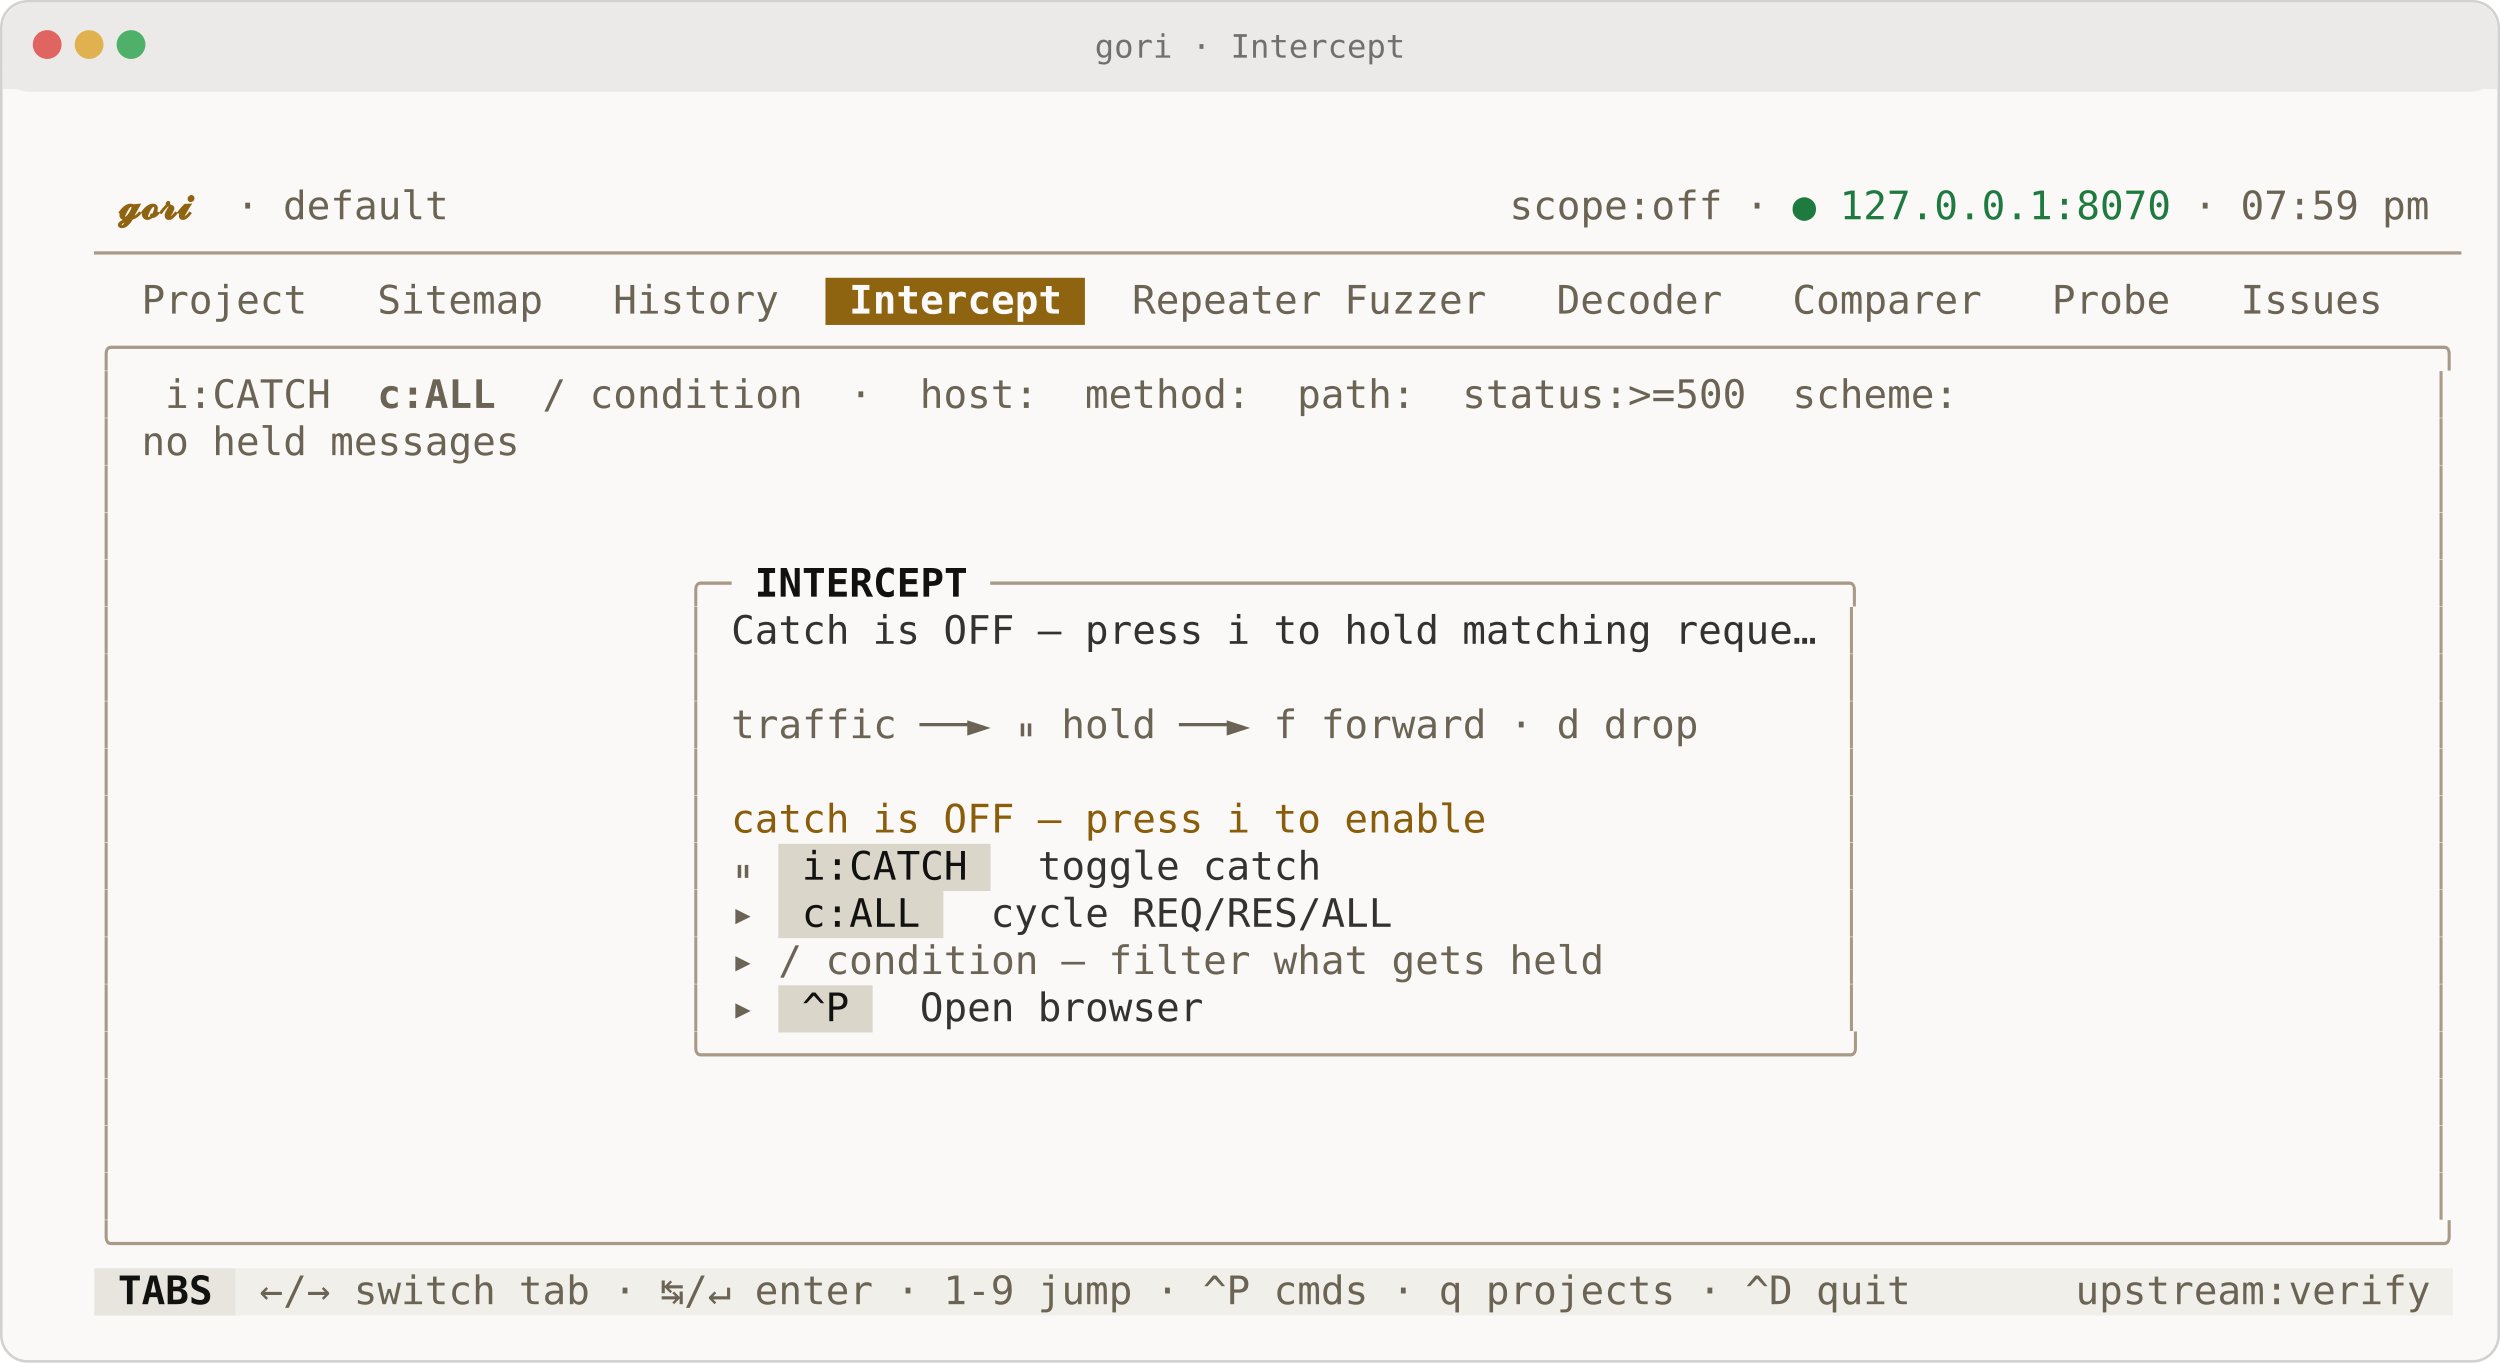
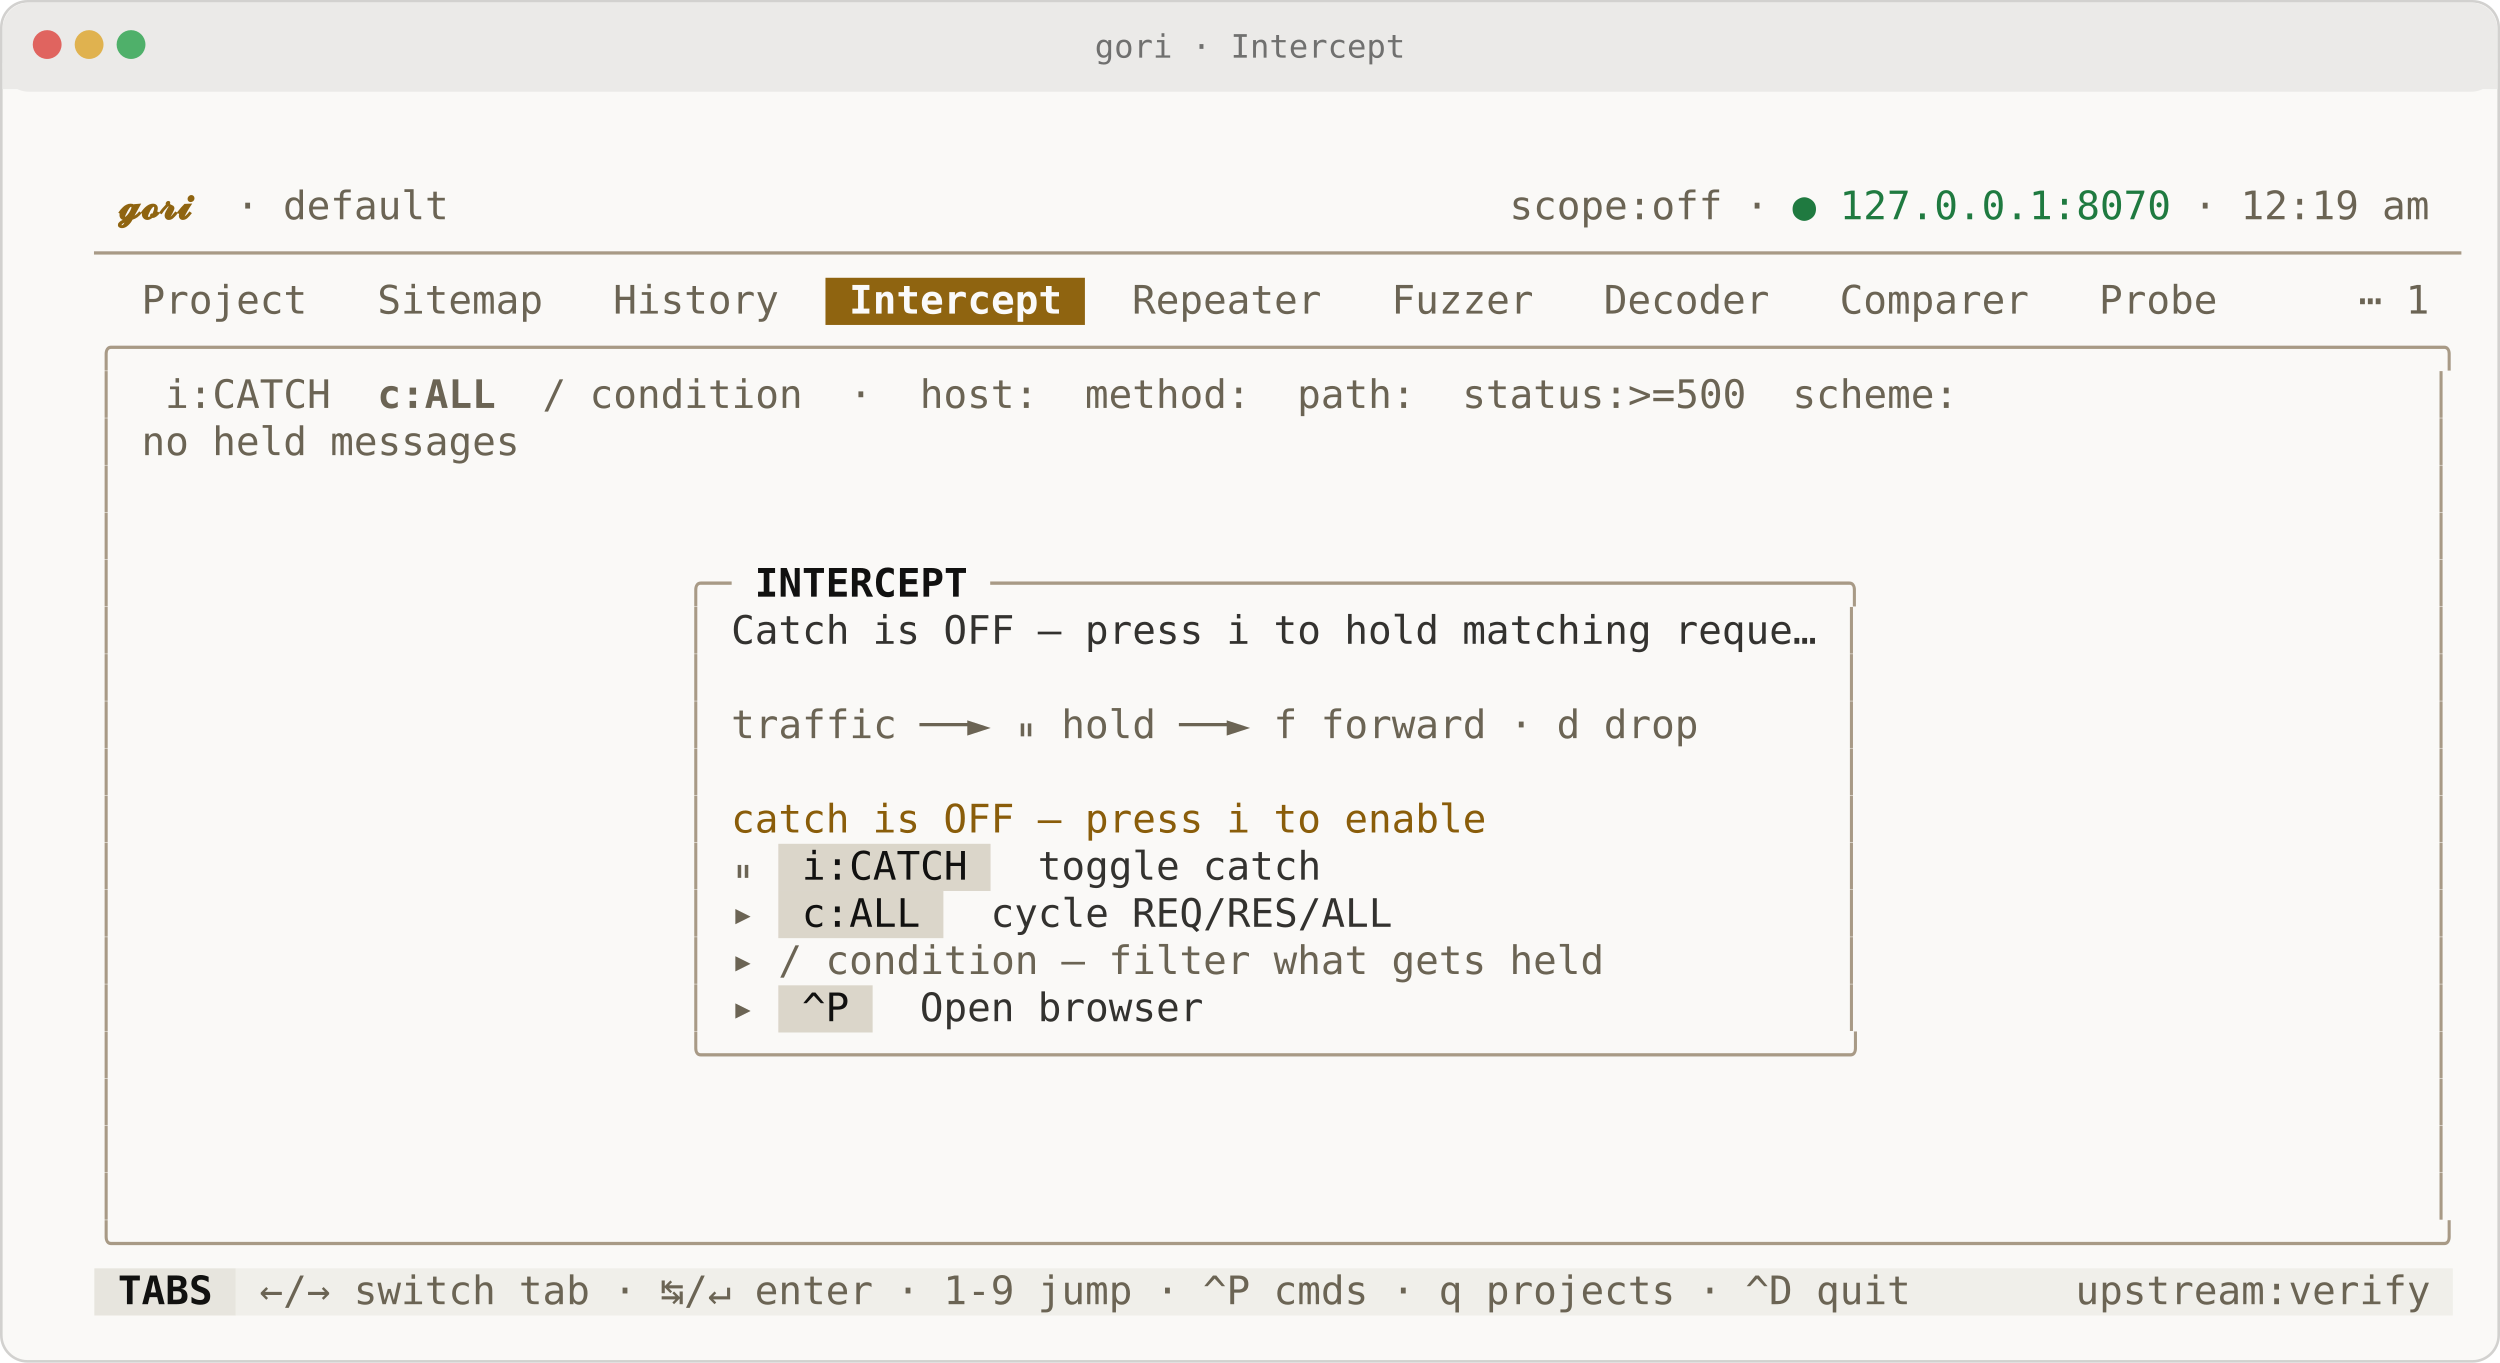
<svg xmlns="http://www.w3.org/2000/svg" width="954" height="520" viewBox="0 0 954.0 520.0" font-family="ui-monospace,'SF Mono','JetBrains Mono',Menlo,Consolas,monospace" font-size="15.0px" role="img" aria-label="gori · Intercept">
  <rect x="0.5" y="0.5" width="953.0" height="519.0" rx="10" ry="10" fill="#faf9f7" stroke="#d2d1cf" stroke-width="1" />
  <rect x="1" y="1" width="952.0" height="34.0" rx="10" ry="10" fill="#ebeae8" />
  <rect x="1" y="24.0" width="952.0" height="10" fill="#ebeae8" />
  <circle cx="18.0" cy="17.0" r="5.5" fill="#e0645f" />
  <circle cx="34.0" cy="17.0" r="5.5" fill="#e0b24f" />
  <circle cx="50.0" cy="17.0" r="5.5" fill="#4fb06a" />
  <text x="477.0" y="22.0" text-anchor="middle" fill="#70706f" font-size="12.3px">gori · Intercept</text>
  <rect x="315.00" y="106.00" width="99.00" height="18.00" fill="#8f6410" />
  <rect x="297.00" y="322.00" width="81.00" height="18.00" fill="#dbd6ca" />
  <rect x="297.00" y="340.00" width="63.00" height="18.00" fill="#dbd6ca" />
  <rect x="297.00" y="376.00" width="36.00" height="18.00" fill="#dbd6ca" />
  <rect x="36.00" y="484.00" width="54.00" height="18.00" fill="#e7e5de" />
  <rect x="90.00" y="484.00" width="846.00" height="18.00" fill="#f0efea" />
  <text x="45.00" y="83.68" textLength="36.00" lengthAdjust="spacingAndGlyphs" fill="#8f6410" font-weight="700" xml:space="preserve">𝓰𝓸𝓻𝓲</text>
  <text x="90.00" y="83.68" textLength="9.00" lengthAdjust="spacingAndGlyphs" fill="#6b6454" xml:space="preserve">·</text>
  <text x="108.00" y="83.68" textLength="63.00" lengthAdjust="spacingAndGlyphs" fill="#6b6454" xml:space="preserve">default</text>
  <text x="576.00" y="83.68" textLength="81.00" lengthAdjust="spacingAndGlyphs" fill="#6b6454" xml:space="preserve">scope:off</text>
  <text x="666.00" y="83.68" textLength="9.00" lengthAdjust="spacingAndGlyphs" fill="#6b6454" xml:space="preserve">·</text>
  <text x="684.00" y="83.68" textLength="9.00" lengthAdjust="spacingAndGlyphs" fill="#1f7a40" xml:space="preserve">●</text>
  <text x="702.00" y="83.68" textLength="126.00" lengthAdjust="spacingAndGlyphs" fill="#1f7a40" xml:space="preserve">127.0.0.1:8070</text>
  <text x="837.00" y="83.68" textLength="9.00" lengthAdjust="spacingAndGlyphs" fill="#6b6454" xml:space="preserve">·</text>
-   <text x="855.00" y="83.68" textLength="45.00" lengthAdjust="spacingAndGlyphs" fill="#6b6454" xml:space="preserve">07:59</text>
-   <text x="909.00" y="83.68" textLength="18.00" lengthAdjust="spacingAndGlyphs" fill="#6b6454" xml:space="preserve">pm</text>
+   <text x="855.00" y="83.68" textLength="45.00" lengthAdjust="spacingAndGlyphs" fill="#6b6454" xml:space="preserve">12:19</text>
+   <text x="909.00" y="83.68" textLength="18.00" lengthAdjust="spacingAndGlyphs" fill="#6b6454" xml:space="preserve">am</text>
  <text x="36.00" y="101.68" textLength="900.00" lengthAdjust="spacingAndGlyphs" fill="#a89a86" xml:space="preserve">────────────────────────────────────────────────────────────────────────────────────────────────────</text>
  <text x="54.00" y="119.68" textLength="63.00" lengthAdjust="spacingAndGlyphs" fill="#6b6454" xml:space="preserve">Project</text>
  <text x="144.00" y="119.68" textLength="63.00" lengthAdjust="spacingAndGlyphs" fill="#6b6454" xml:space="preserve">Sitemap</text>
  <text x="234.00" y="119.68" textLength="63.00" lengthAdjust="spacingAndGlyphs" fill="#6b6454" xml:space="preserve">History</text>
  <text x="324.00" y="119.68" textLength="81.00" lengthAdjust="spacingAndGlyphs" fill="#fafafa" font-weight="700" xml:space="preserve">Intercept</text>
-   <text x="432.00" y="119.68" textLength="54.00" lengthAdjust="spacingAndGlyphs" fill="#6b6454" xml:space="preserve">Repeater</text>
-   <text x="513.00" y="119.68" textLength="54.00" lengthAdjust="spacingAndGlyphs" fill="#6b6454" xml:space="preserve">Fuzzer</text>
-   <text x="594.00" y="119.68" textLength="63.00" lengthAdjust="spacingAndGlyphs" fill="#6b6454" xml:space="preserve">Decoder</text>
-   <text x="684.00" y="119.68" textLength="72.00" lengthAdjust="spacingAndGlyphs" fill="#6b6454" xml:space="preserve">Comparer</text>
-   <text x="783.00" y="119.68" textLength="45.00" lengthAdjust="spacingAndGlyphs" fill="#6b6454" xml:space="preserve">Probe</text>
-   <text x="855.00" y="119.68" textLength="72.00" lengthAdjust="spacingAndGlyphs" fill="#6b6454" xml:space="preserve">Issues</text>
+   <text x="432.00" y="119.68" textLength="72.00" lengthAdjust="spacingAndGlyphs" fill="#6b6454" xml:space="preserve">Repeater</text>
+   <text x="531.00" y="119.68" textLength="54.00" lengthAdjust="spacingAndGlyphs" fill="#6b6454" xml:space="preserve">Fuzzer</text>
+   <text x="612.00" y="119.68" textLength="63.00" lengthAdjust="spacingAndGlyphs" fill="#6b6454" xml:space="preserve">Decoder</text>
+   <text x="702.00" y="119.68" textLength="72.00" lengthAdjust="spacingAndGlyphs" fill="#6b6454" xml:space="preserve">Comparer</text>
+   <text x="801.00" y="119.68" textLength="45.00" lengthAdjust="spacingAndGlyphs" fill="#6b6454" xml:space="preserve">Probe</text>
+   <text x="900.00" y="119.68" textLength="9.00" lengthAdjust="spacingAndGlyphs" fill="#6b6454" xml:space="preserve">⋯</text>
+   <text x="918.00" y="119.68" textLength="9.00" lengthAdjust="spacingAndGlyphs" fill="#6b6454" xml:space="preserve">1</text>
  <text x="36.00" y="137.68" textLength="900.00" lengthAdjust="spacingAndGlyphs" fill="#a89a86" xml:space="preserve">╭──────────────────────────────────────────────────────────────────────────────────────────────────╮</text>
  <text x="36.00" y="155.68" textLength="9.00" lengthAdjust="spacingAndGlyphs" fill="#a89a86" xml:space="preserve">│</text>
  <text x="63.00" y="155.68" textLength="63.00" lengthAdjust="spacingAndGlyphs" fill="#6b6454" xml:space="preserve">i:CATCH</text>
  <text x="144.00" y="155.68" textLength="45.00" lengthAdjust="spacingAndGlyphs" fill="#6b6454" font-weight="700" xml:space="preserve">c:ALL</text>
  <text x="207.00" y="155.68" textLength="9.00" lengthAdjust="spacingAndGlyphs" fill="#6b6454" xml:space="preserve">/</text>
  <text x="225.00" y="155.68" textLength="81.00" lengthAdjust="spacingAndGlyphs" fill="#6b6454" xml:space="preserve">condition</text>
  <text x="324.00" y="155.68" textLength="9.00" lengthAdjust="spacingAndGlyphs" fill="#6b6454" xml:space="preserve">·</text>
  <text x="351.00" y="155.68" textLength="45.00" lengthAdjust="spacingAndGlyphs" fill="#6b6454" xml:space="preserve">host:</text>
  <text x="414.00" y="155.68" textLength="63.00" lengthAdjust="spacingAndGlyphs" fill="#6b6454" xml:space="preserve">method:</text>
  <text x="495.00" y="155.68" textLength="45.00" lengthAdjust="spacingAndGlyphs" fill="#6b6454" xml:space="preserve">path:</text>
  <text x="558.00" y="155.68" textLength="108.00" lengthAdjust="spacingAndGlyphs" fill="#6b6454" xml:space="preserve">status:&gt;=500</text>
  <text x="684.00" y="155.68" textLength="63.00" lengthAdjust="spacingAndGlyphs" fill="#6b6454" xml:space="preserve">scheme:</text>
  <text x="927.00" y="155.68" textLength="9.00" lengthAdjust="spacingAndGlyphs" fill="#a89a86" xml:space="preserve">│</text>
  <text x="36.00" y="173.68" textLength="9.00" lengthAdjust="spacingAndGlyphs" fill="#a89a86" xml:space="preserve">│</text>
  <text x="54.00" y="173.68" textLength="18.00" lengthAdjust="spacingAndGlyphs" fill="#6b6454" xml:space="preserve">no</text>
  <text x="81.00" y="173.68" textLength="36.00" lengthAdjust="spacingAndGlyphs" fill="#6b6454" xml:space="preserve">held</text>
  <text x="126.00" y="173.68" textLength="72.00" lengthAdjust="spacingAndGlyphs" fill="#6b6454" xml:space="preserve">messages</text>
  <text x="927.00" y="173.68" textLength="9.00" lengthAdjust="spacingAndGlyphs" fill="#a89a86" xml:space="preserve">│</text>
  <text x="36.00" y="191.68" textLength="9.00" lengthAdjust="spacingAndGlyphs" fill="#a89a86" xml:space="preserve">│</text>
  <text x="927.00" y="191.68" textLength="9.00" lengthAdjust="spacingAndGlyphs" fill="#a89a86" xml:space="preserve">│</text>
  <text x="36.00" y="209.68" textLength="9.00" lengthAdjust="spacingAndGlyphs" fill="#a89a86" xml:space="preserve">│</text>
  <text x="927.00" y="209.68" textLength="9.00" lengthAdjust="spacingAndGlyphs" fill="#a89a86" xml:space="preserve">│</text>
  <text x="36.00" y="227.68" textLength="9.00" lengthAdjust="spacingAndGlyphs" fill="#a89a86" xml:space="preserve">│</text>
  <text x="261.00" y="227.68" textLength="18.00" lengthAdjust="spacingAndGlyphs" fill="#a89a86" xml:space="preserve">╭─</text>
  <text x="288.00" y="227.68" textLength="81.00" lengthAdjust="spacingAndGlyphs" fill="#111110" font-weight="700" xml:space="preserve">INTERCEPT</text>
  <text x="378.00" y="227.68" textLength="333.00" lengthAdjust="spacingAndGlyphs" fill="#a89a86" xml:space="preserve">────────────────────────────────────╮</text>
  <text x="927.00" y="227.68" textLength="9.00" lengthAdjust="spacingAndGlyphs" fill="#a89a86" xml:space="preserve">│</text>
  <text x="36.00" y="245.68" textLength="9.00" lengthAdjust="spacingAndGlyphs" fill="#a89a86" xml:space="preserve">│</text>
  <text x="261.00" y="245.68" textLength="9.00" lengthAdjust="spacingAndGlyphs" fill="#a89a86" xml:space="preserve">│</text>
  <text x="279.00" y="245.68" textLength="45.00" lengthAdjust="spacingAndGlyphs" fill="#33322f" xml:space="preserve">Catch</text>
  <text x="333.00" y="245.68" textLength="18.00" lengthAdjust="spacingAndGlyphs" fill="#33322f" xml:space="preserve">is</text>
  <text x="360.00" y="245.68" textLength="27.00" lengthAdjust="spacingAndGlyphs" fill="#33322f" xml:space="preserve">OFF</text>
  <text x="396.00" y="245.68" textLength="9.00" lengthAdjust="spacingAndGlyphs" fill="#33322f" xml:space="preserve">—</text>
  <text x="414.00" y="245.68" textLength="45.00" lengthAdjust="spacingAndGlyphs" fill="#33322f" xml:space="preserve">press</text>
  <text x="468.00" y="245.68" textLength="9.00" lengthAdjust="spacingAndGlyphs" fill="#33322f" xml:space="preserve">i</text>
  <text x="486.00" y="245.68" textLength="18.00" lengthAdjust="spacingAndGlyphs" fill="#33322f" xml:space="preserve">to</text>
  <text x="513.00" y="245.68" textLength="36.00" lengthAdjust="spacingAndGlyphs" fill="#33322f" xml:space="preserve">hold</text>
  <text x="558.00" y="245.68" textLength="72.00" lengthAdjust="spacingAndGlyphs" fill="#33322f" xml:space="preserve">matching</text>
  <text x="639.00" y="245.68" textLength="54.00" lengthAdjust="spacingAndGlyphs" fill="#33322f" xml:space="preserve">reque…</text>
  <text x="702.00" y="245.68" textLength="9.00" lengthAdjust="spacingAndGlyphs" fill="#a89a86" xml:space="preserve">│</text>
  <text x="927.00" y="245.68" textLength="9.00" lengthAdjust="spacingAndGlyphs" fill="#a89a86" xml:space="preserve">│</text>
  <text x="36.00" y="263.68" textLength="9.00" lengthAdjust="spacingAndGlyphs" fill="#a89a86" xml:space="preserve">│</text>
  <text x="261.00" y="263.68" textLength="9.00" lengthAdjust="spacingAndGlyphs" fill="#a89a86" xml:space="preserve">│</text>
  <text x="702.00" y="263.68" textLength="9.00" lengthAdjust="spacingAndGlyphs" fill="#a89a86" xml:space="preserve">│</text>
  <text x="927.00" y="263.68" textLength="9.00" lengthAdjust="spacingAndGlyphs" fill="#a89a86" xml:space="preserve">│</text>
  <text x="36.00" y="281.68" textLength="9.00" lengthAdjust="spacingAndGlyphs" fill="#a89a86" xml:space="preserve">│</text>
  <text x="261.00" y="281.68" textLength="9.00" lengthAdjust="spacingAndGlyphs" fill="#a89a86" xml:space="preserve">│</text>
  <text x="279.00" y="281.68" textLength="63.00" lengthAdjust="spacingAndGlyphs" fill="#6b6454" xml:space="preserve">traffic</text>
  <text x="351.00" y="281.68" textLength="27.00" lengthAdjust="spacingAndGlyphs" fill="#6b6454" xml:space="preserve">──►</text>
  <text x="387.00" y="281.68" textLength="9.00" lengthAdjust="spacingAndGlyphs" fill="#6b6454" xml:space="preserve">⏸</text>
  <text x="405.00" y="281.68" textLength="36.00" lengthAdjust="spacingAndGlyphs" fill="#6b6454" xml:space="preserve">hold</text>
  <text x="450.00" y="281.68" textLength="27.00" lengthAdjust="spacingAndGlyphs" fill="#6b6454" xml:space="preserve">──►</text>
  <text x="486.00" y="281.68" textLength="9.00" lengthAdjust="spacingAndGlyphs" fill="#6b6454" xml:space="preserve">f</text>
  <text x="504.00" y="281.68" textLength="63.00" lengthAdjust="spacingAndGlyphs" fill="#6b6454" xml:space="preserve">forward</text>
  <text x="576.00" y="281.68" textLength="9.00" lengthAdjust="spacingAndGlyphs" fill="#6b6454" xml:space="preserve">·</text>
  <text x="594.00" y="281.68" textLength="9.00" lengthAdjust="spacingAndGlyphs" fill="#6b6454" xml:space="preserve">d</text>
  <text x="612.00" y="281.68" textLength="36.00" lengthAdjust="spacingAndGlyphs" fill="#6b6454" xml:space="preserve">drop</text>
  <text x="702.00" y="281.68" textLength="9.00" lengthAdjust="spacingAndGlyphs" fill="#a89a86" xml:space="preserve">│</text>
  <text x="927.00" y="281.68" textLength="9.00" lengthAdjust="spacingAndGlyphs" fill="#a89a86" xml:space="preserve">│</text>
  <text x="36.00" y="299.68" textLength="9.00" lengthAdjust="spacingAndGlyphs" fill="#a89a86" xml:space="preserve">│</text>
  <text x="261.00" y="299.68" textLength="9.00" lengthAdjust="spacingAndGlyphs" fill="#a89a86" xml:space="preserve">│</text>
  <text x="702.00" y="299.68" textLength="9.00" lengthAdjust="spacingAndGlyphs" fill="#a89a86" xml:space="preserve">│</text>
  <text x="927.00" y="299.68" textLength="9.00" lengthAdjust="spacingAndGlyphs" fill="#a89a86" xml:space="preserve">│</text>
  <text x="36.00" y="317.68" textLength="9.00" lengthAdjust="spacingAndGlyphs" fill="#a89a86" xml:space="preserve">│</text>
  <text x="261.00" y="317.68" textLength="9.00" lengthAdjust="spacingAndGlyphs" fill="#a89a86" xml:space="preserve">│</text>
  <text x="279.00" y="317.68" textLength="45.00" lengthAdjust="spacingAndGlyphs" fill="#8a5d0a" xml:space="preserve">catch</text>
  <text x="333.00" y="317.68" textLength="18.00" lengthAdjust="spacingAndGlyphs" fill="#8a5d0a" xml:space="preserve">is</text>
  <text x="360.00" y="317.68" textLength="27.00" lengthAdjust="spacingAndGlyphs" fill="#8a5d0a" xml:space="preserve">OFF</text>
  <text x="396.00" y="317.68" textLength="9.00" lengthAdjust="spacingAndGlyphs" fill="#8a5d0a" xml:space="preserve">—</text>
  <text x="414.00" y="317.68" textLength="45.00" lengthAdjust="spacingAndGlyphs" fill="#8a5d0a" xml:space="preserve">press</text>
  <text x="468.00" y="317.68" textLength="9.00" lengthAdjust="spacingAndGlyphs" fill="#8a5d0a" xml:space="preserve">i</text>
  <text x="486.00" y="317.68" textLength="18.00" lengthAdjust="spacingAndGlyphs" fill="#8a5d0a" xml:space="preserve">to</text>
  <text x="513.00" y="317.68" textLength="54.00" lengthAdjust="spacingAndGlyphs" fill="#8a5d0a" xml:space="preserve">enable</text>
  <text x="702.00" y="317.68" textLength="9.00" lengthAdjust="spacingAndGlyphs" fill="#a89a86" xml:space="preserve">│</text>
  <text x="927.00" y="317.68" textLength="9.00" lengthAdjust="spacingAndGlyphs" fill="#a89a86" xml:space="preserve">│</text>
  <text x="36.00" y="335.68" textLength="9.00" lengthAdjust="spacingAndGlyphs" fill="#a89a86" xml:space="preserve">│</text>
  <text x="261.00" y="335.68" textLength="9.00" lengthAdjust="spacingAndGlyphs" fill="#a89a86" xml:space="preserve">│</text>
  <text x="279.00" y="335.68" textLength="9.00" lengthAdjust="spacingAndGlyphs" fill="#6b6454" xml:space="preserve">⏸</text>
  <text x="306.00" y="335.68" textLength="63.00" lengthAdjust="spacingAndGlyphs" fill="#111110" xml:space="preserve">i:CATCH</text>
  <text x="396.00" y="335.68" textLength="54.00" lengthAdjust="spacingAndGlyphs" fill="#33322f" xml:space="preserve">toggle</text>
  <text x="459.00" y="335.68" textLength="45.00" lengthAdjust="spacingAndGlyphs" fill="#33322f" xml:space="preserve">catch</text>
  <text x="702.00" y="335.68" textLength="9.00" lengthAdjust="spacingAndGlyphs" fill="#a89a86" xml:space="preserve">│</text>
  <text x="927.00" y="335.68" textLength="9.00" lengthAdjust="spacingAndGlyphs" fill="#a89a86" xml:space="preserve">│</text>
  <text x="36.00" y="353.68" textLength="9.00" lengthAdjust="spacingAndGlyphs" fill="#a89a86" xml:space="preserve">│</text>
  <text x="261.00" y="353.68" textLength="9.00" lengthAdjust="spacingAndGlyphs" fill="#a89a86" xml:space="preserve">│</text>
  <text x="279.00" y="353.68" textLength="9.00" lengthAdjust="spacingAndGlyphs" fill="#6b6454" xml:space="preserve">▸</text>
  <text x="306.00" y="353.68" textLength="45.00" lengthAdjust="spacingAndGlyphs" fill="#111110" xml:space="preserve">c:ALL</text>
  <text x="378.00" y="353.68" textLength="45.00" lengthAdjust="spacingAndGlyphs" fill="#33322f" xml:space="preserve">cycle</text>
  <text x="432.00" y="353.68" textLength="99.00" lengthAdjust="spacingAndGlyphs" fill="#33322f" xml:space="preserve">REQ/RES/ALL</text>
  <text x="702.00" y="353.68" textLength="9.00" lengthAdjust="spacingAndGlyphs" fill="#a89a86" xml:space="preserve">│</text>
  <text x="927.00" y="353.68" textLength="9.00" lengthAdjust="spacingAndGlyphs" fill="#a89a86" xml:space="preserve">│</text>
  <text x="36.00" y="371.68" textLength="9.00" lengthAdjust="spacingAndGlyphs" fill="#a89a86" xml:space="preserve">│</text>
  <text x="261.00" y="371.68" textLength="9.00" lengthAdjust="spacingAndGlyphs" fill="#a89a86" xml:space="preserve">│</text>
  <text x="279.00" y="371.68" textLength="9.00" lengthAdjust="spacingAndGlyphs" fill="#6b6454" xml:space="preserve">▸</text>
  <text x="297.00" y="371.68" textLength="9.00" lengthAdjust="spacingAndGlyphs" fill="#6b6454" xml:space="preserve">/</text>
  <text x="315.00" y="371.68" textLength="81.00" lengthAdjust="spacingAndGlyphs" fill="#6b6454" xml:space="preserve">condition</text>
  <text x="405.00" y="371.68" textLength="9.00" lengthAdjust="spacingAndGlyphs" fill="#6b6454" xml:space="preserve">—</text>
  <text x="423.00" y="371.68" textLength="54.00" lengthAdjust="spacingAndGlyphs" fill="#6b6454" xml:space="preserve">filter</text>
  <text x="486.00" y="371.68" textLength="36.00" lengthAdjust="spacingAndGlyphs" fill="#6b6454" xml:space="preserve">what</text>
  <text x="531.00" y="371.68" textLength="36.00" lengthAdjust="spacingAndGlyphs" fill="#6b6454" xml:space="preserve">gets</text>
  <text x="576.00" y="371.68" textLength="36.00" lengthAdjust="spacingAndGlyphs" fill="#6b6454" xml:space="preserve">held</text>
  <text x="702.00" y="371.68" textLength="9.00" lengthAdjust="spacingAndGlyphs" fill="#a89a86" xml:space="preserve">│</text>
  <text x="927.00" y="371.68" textLength="9.00" lengthAdjust="spacingAndGlyphs" fill="#a89a86" xml:space="preserve">│</text>
  <text x="36.00" y="389.68" textLength="9.00" lengthAdjust="spacingAndGlyphs" fill="#a89a86" xml:space="preserve">│</text>
  <text x="261.00" y="389.68" textLength="9.00" lengthAdjust="spacingAndGlyphs" fill="#a89a86" xml:space="preserve">│</text>
  <text x="279.00" y="389.68" textLength="9.00" lengthAdjust="spacingAndGlyphs" fill="#6b6454" xml:space="preserve">▸</text>
  <text x="306.00" y="389.68" textLength="18.00" lengthAdjust="spacingAndGlyphs" fill="#111110" xml:space="preserve">^P</text>
  <text x="351.00" y="389.68" textLength="36.00" lengthAdjust="spacingAndGlyphs" fill="#33322f" xml:space="preserve">Open</text>
  <text x="396.00" y="389.68" textLength="63.00" lengthAdjust="spacingAndGlyphs" fill="#33322f" xml:space="preserve">browser</text>
  <text x="702.00" y="389.68" textLength="9.00" lengthAdjust="spacingAndGlyphs" fill="#a89a86" xml:space="preserve">│</text>
  <text x="927.00" y="389.68" textLength="9.00" lengthAdjust="spacingAndGlyphs" fill="#a89a86" xml:space="preserve">│</text>
  <text x="36.00" y="407.68" textLength="9.00" lengthAdjust="spacingAndGlyphs" fill="#a89a86" xml:space="preserve">│</text>
  <text x="261.00" y="407.68" textLength="450.00" lengthAdjust="spacingAndGlyphs" fill="#a89a86" xml:space="preserve">╰────────────────────────────────────────────────╯</text>
  <text x="927.00" y="407.68" textLength="9.00" lengthAdjust="spacingAndGlyphs" fill="#a89a86" xml:space="preserve">│</text>
  <text x="36.00" y="425.68" textLength="9.00" lengthAdjust="spacingAndGlyphs" fill="#a89a86" xml:space="preserve">│</text>
  <text x="927.00" y="425.68" textLength="9.00" lengthAdjust="spacingAndGlyphs" fill="#a89a86" xml:space="preserve">│</text>
  <text x="36.00" y="443.68" textLength="9.00" lengthAdjust="spacingAndGlyphs" fill="#a89a86" xml:space="preserve">│</text>
  <text x="927.00" y="443.68" textLength="9.00" lengthAdjust="spacingAndGlyphs" fill="#a89a86" xml:space="preserve">│</text>
  <text x="36.00" y="461.68" textLength="9.00" lengthAdjust="spacingAndGlyphs" fill="#a89a86" xml:space="preserve">│</text>
  <text x="927.00" y="461.68" textLength="9.00" lengthAdjust="spacingAndGlyphs" fill="#a89a86" xml:space="preserve">│</text>
  <text x="36.00" y="479.68" textLength="900.00" lengthAdjust="spacingAndGlyphs" fill="#a89a86" xml:space="preserve">╰──────────────────────────────────────────────────────────────────────────────────────────────────╯</text>
  <text x="45.00" y="497.68" textLength="36.00" lengthAdjust="spacingAndGlyphs" fill="#111110" font-weight="700" xml:space="preserve">TABS</text>
  <text x="99.00" y="497.68" textLength="27.00" lengthAdjust="spacingAndGlyphs" fill="#6b6454" xml:space="preserve">←/→</text>
  <text x="135.00" y="497.68" textLength="54.00" lengthAdjust="spacingAndGlyphs" fill="#6b6454" xml:space="preserve">switch</text>
  <text x="198.00" y="497.68" textLength="27.00" lengthAdjust="spacingAndGlyphs" fill="#6b6454" xml:space="preserve">tab</text>
  <text x="234.00" y="497.68" textLength="9.00" lengthAdjust="spacingAndGlyphs" fill="#6b6454" xml:space="preserve">·</text>
  <text x="252.00" y="497.68" textLength="27.00" lengthAdjust="spacingAndGlyphs" fill="#6b6454" xml:space="preserve">↹/↵</text>
  <text x="288.00" y="497.68" textLength="45.00" lengthAdjust="spacingAndGlyphs" fill="#6b6454" xml:space="preserve">enter</text>
  <text x="342.00" y="497.68" textLength="9.00" lengthAdjust="spacingAndGlyphs" fill="#6b6454" xml:space="preserve">·</text>
  <text x="360.00" y="497.68" textLength="27.00" lengthAdjust="spacingAndGlyphs" fill="#6b6454" xml:space="preserve">1-9</text>
  <text x="396.00" y="497.68" textLength="36.00" lengthAdjust="spacingAndGlyphs" fill="#6b6454" xml:space="preserve">jump</text>
  <text x="441.00" y="497.68" textLength="9.00" lengthAdjust="spacingAndGlyphs" fill="#6b6454" xml:space="preserve">·</text>
  <text x="459.00" y="497.68" textLength="18.00" lengthAdjust="spacingAndGlyphs" fill="#6b6454" xml:space="preserve">^P</text>
  <text x="486.00" y="497.68" textLength="36.00" lengthAdjust="spacingAndGlyphs" fill="#6b6454" xml:space="preserve">cmds</text>
  <text x="531.00" y="497.68" textLength="9.00" lengthAdjust="spacingAndGlyphs" fill="#6b6454" xml:space="preserve">·</text>
  <text x="549.00" y="497.68" textLength="9.00" lengthAdjust="spacingAndGlyphs" fill="#6b6454" xml:space="preserve">q</text>
  <text x="567.00" y="497.68" textLength="72.00" lengthAdjust="spacingAndGlyphs" fill="#6b6454" xml:space="preserve">projects</text>
  <text x="648.00" y="497.68" textLength="9.00" lengthAdjust="spacingAndGlyphs" fill="#6b6454" xml:space="preserve">·</text>
  <text x="666.00" y="497.68" textLength="18.00" lengthAdjust="spacingAndGlyphs" fill="#6b6454" xml:space="preserve">^D</text>
  <text x="693.00" y="497.68" textLength="36.00" lengthAdjust="spacingAndGlyphs" fill="#6b6454" xml:space="preserve">quit</text>
  <text x="792.00" y="497.68" textLength="135.00" lengthAdjust="spacingAndGlyphs" fill="#6b6454" xml:space="preserve">upstream:verify</text>
</svg>
